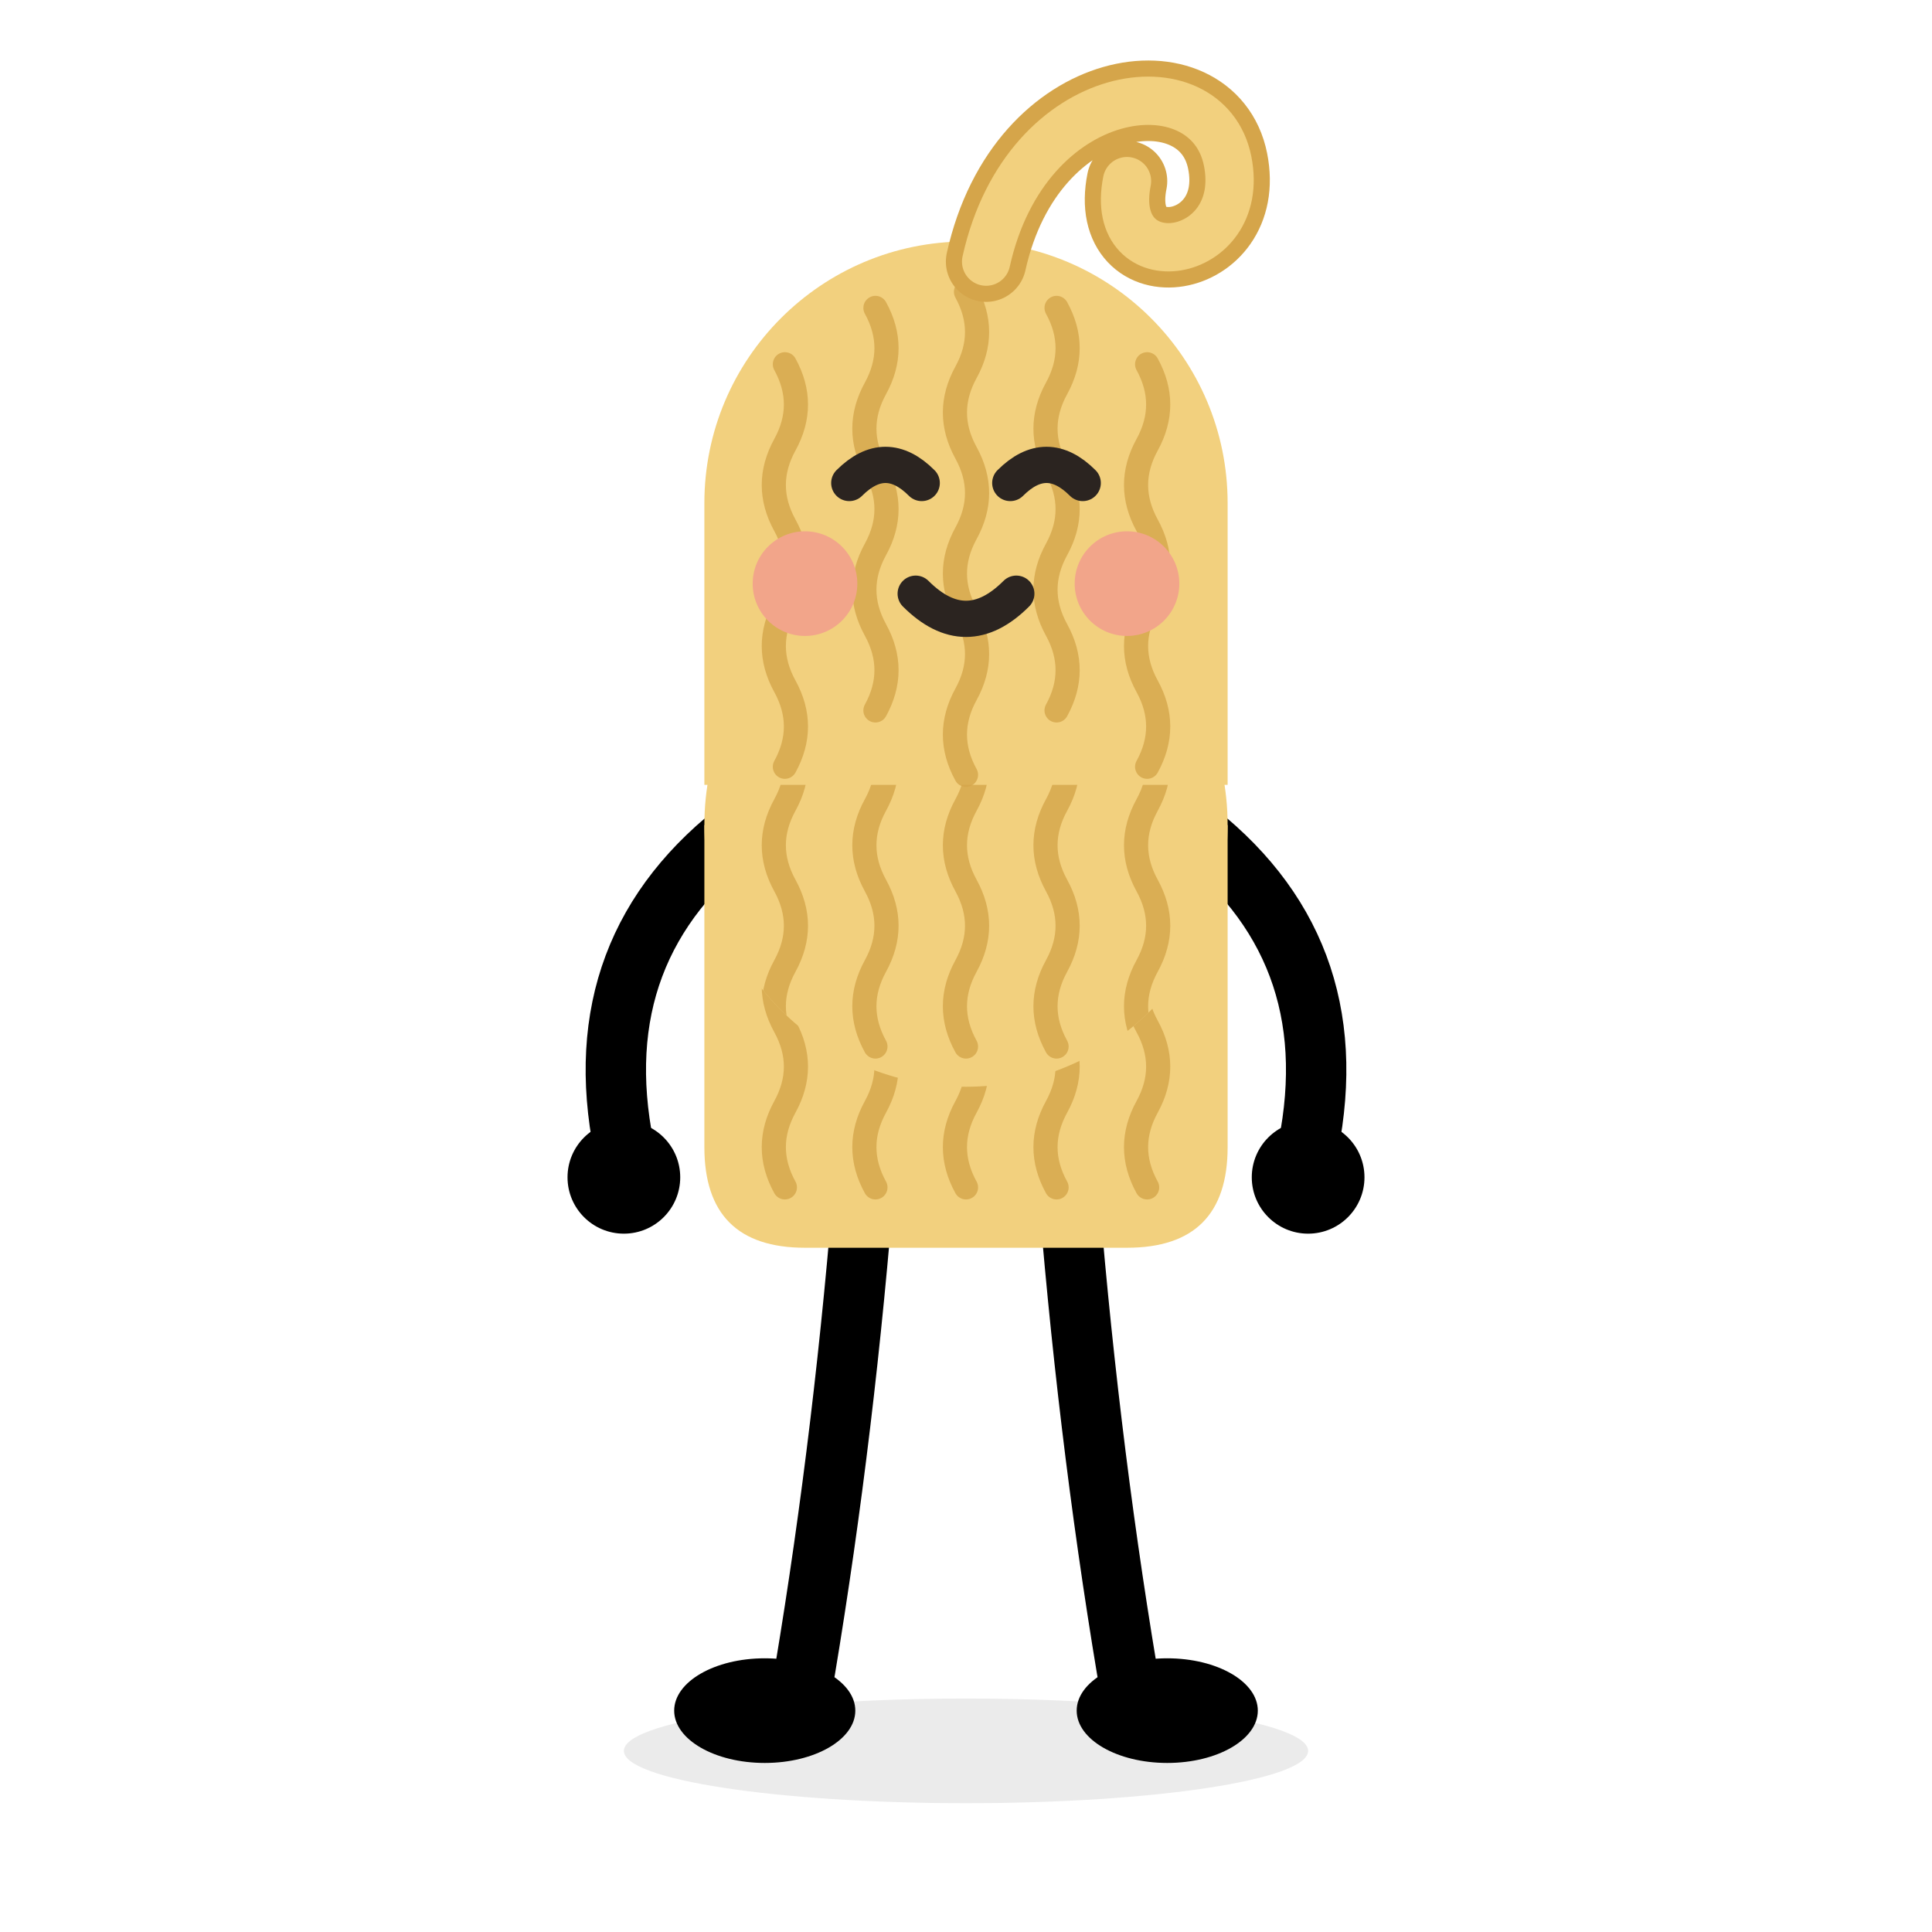
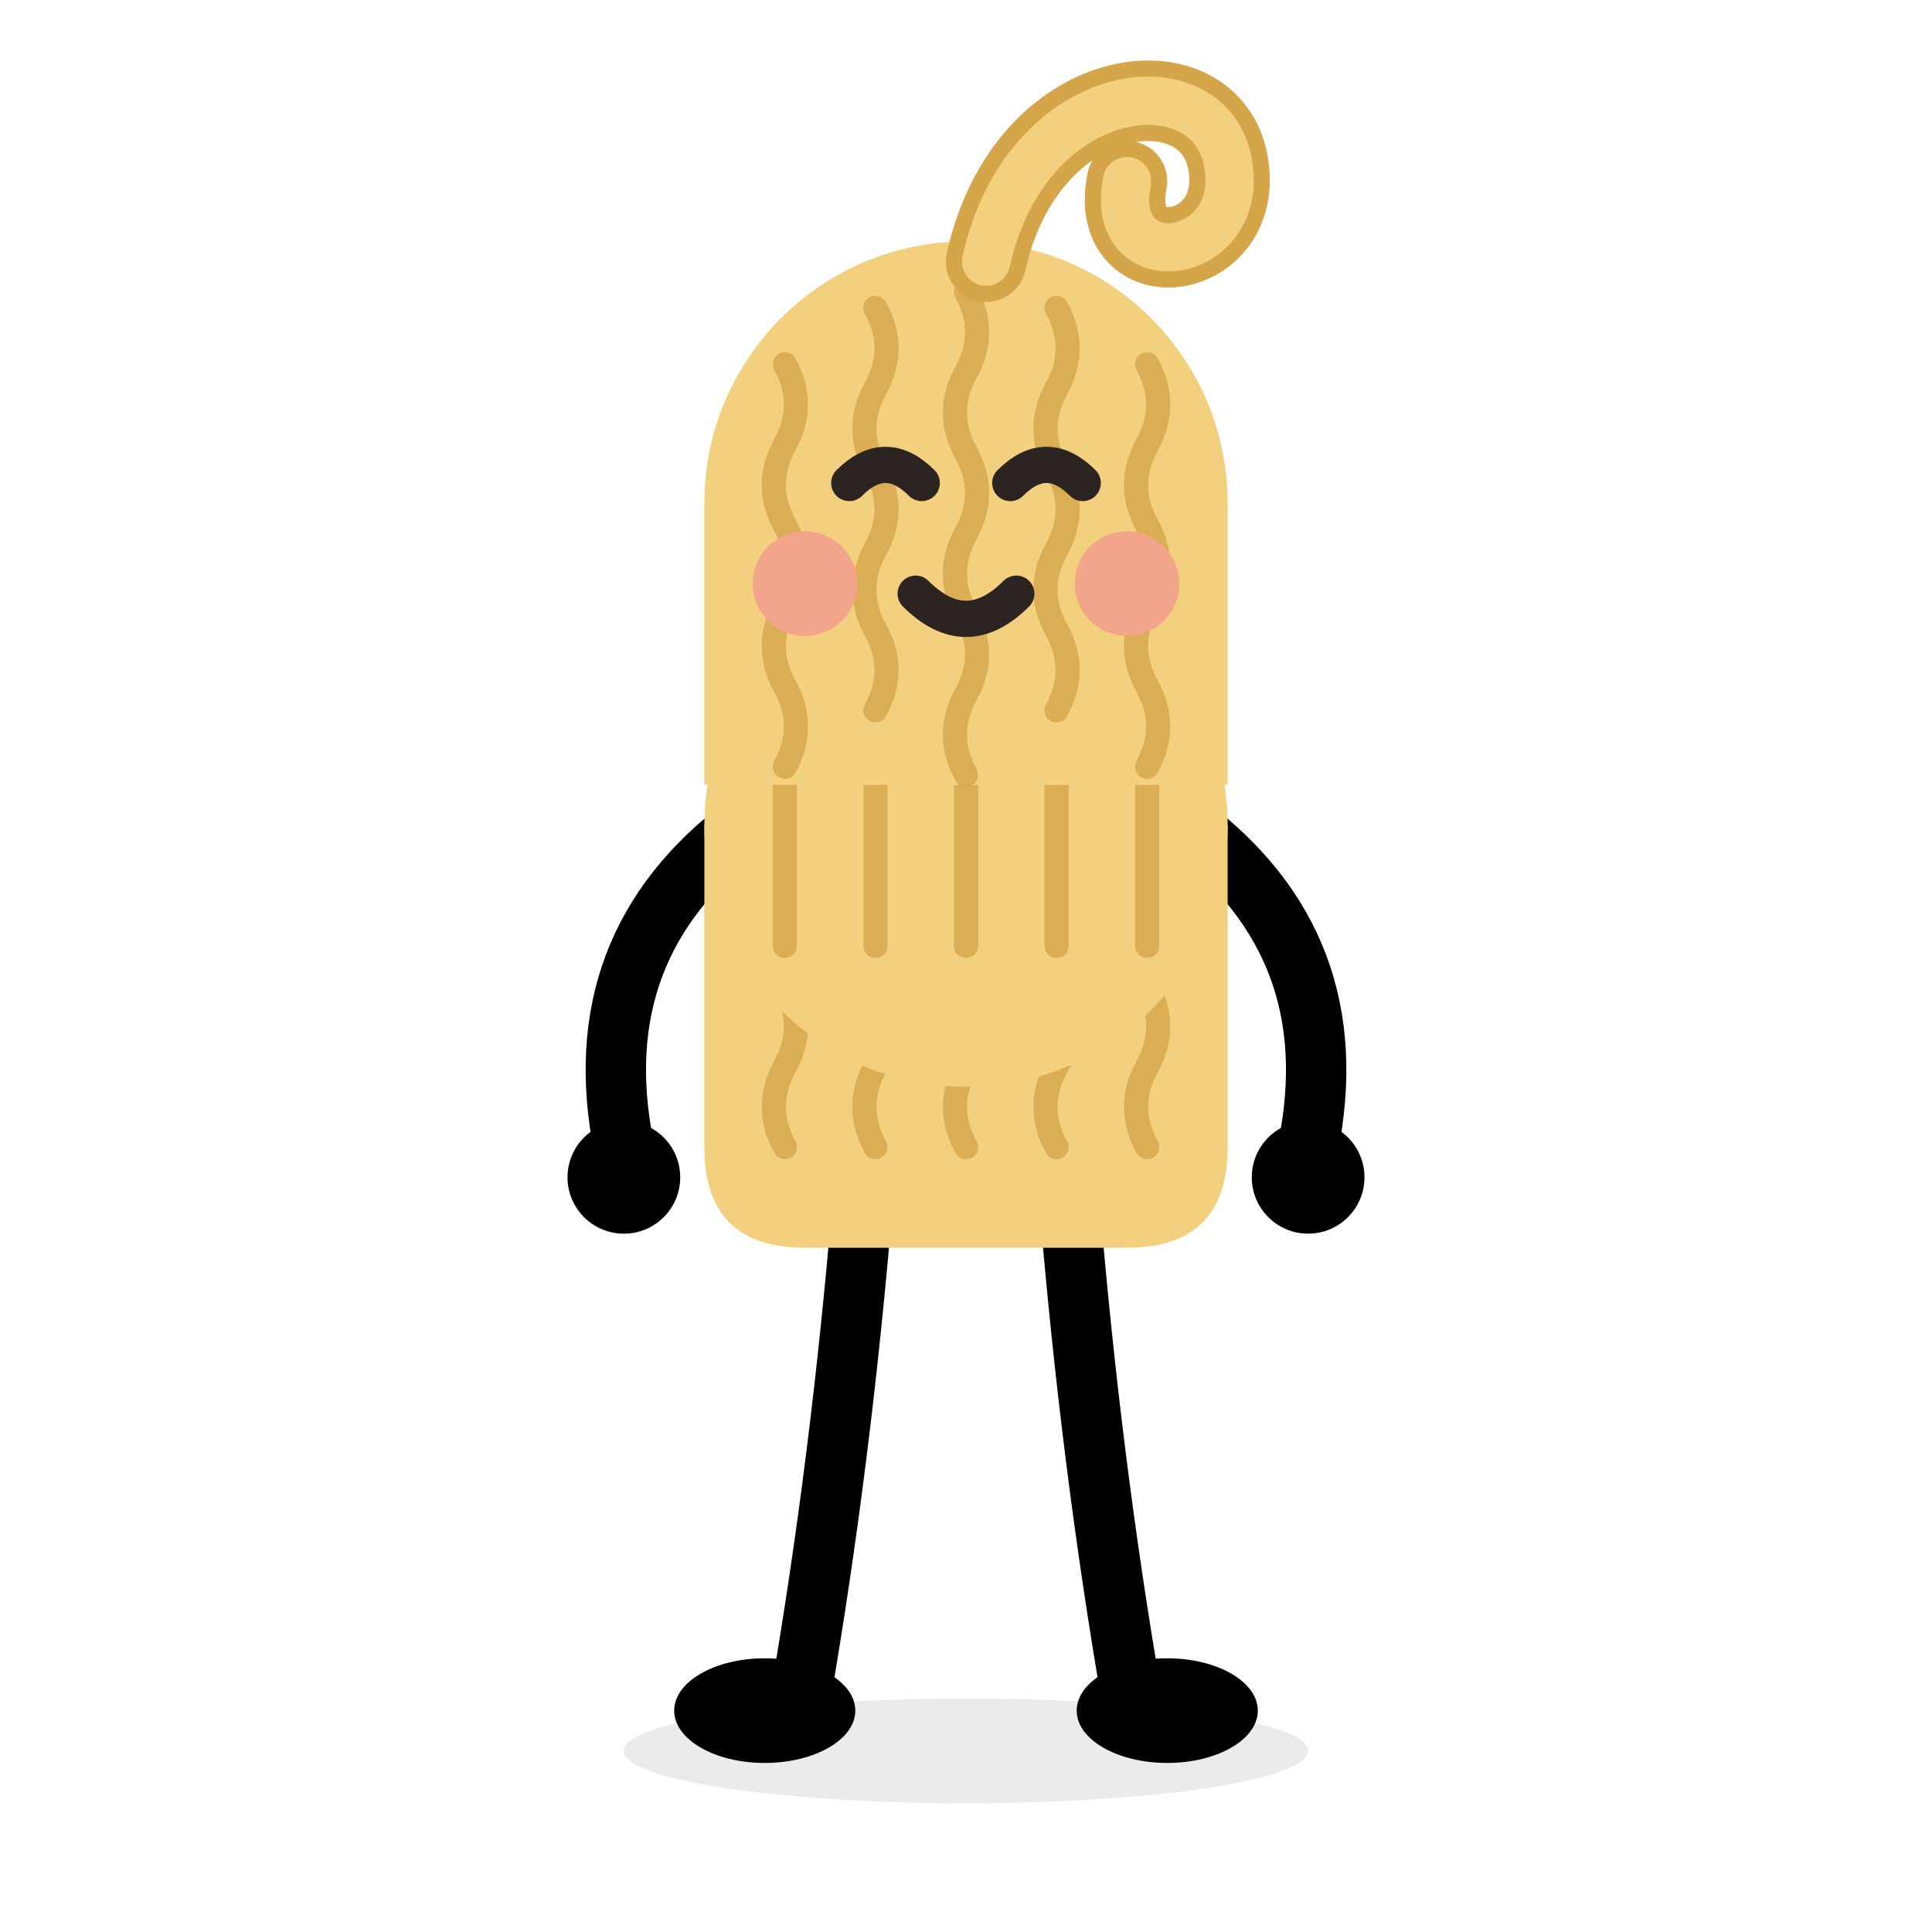
<svg xmlns="http://www.w3.org/2000/svg" data-character="spaghetti" width="96" height="96" viewBox="0 0 96 96" fill="none" stroke="currentColor" stroke-width="3" stroke-linecap="round" stroke-linejoin="round" data-figure="neck-side">
  <defs>
    <radialGradient id="cp-glow-spaghetti17">
      <stop offset="0" stop-color="#FF7A59" />
      <stop offset="0.55" stop-color="#FF7A59" stop-opacity="0.75" />
      <stop offset="1" stop-color="#FF7A59" stop-opacity="0" />
    </radialGradient>
  </defs>
  <ellipse cx="48" cy="87" rx="17" ry="2.6" fill="currentColor" stroke="none" opacity="0.08" />
  <g data-part="legs">
    <path d="M43 58 Q42 71 40 83" />
    <path d="M53 58 Q54 71 56 83" />
    <ellipse cx="38" cy="85" rx="4.5" ry="2.6" fill="currentColor" stroke="none" />
    <ellipse cx="58" cy="85" rx="4.5" ry="2.6" fill="currentColor" stroke="none" />
  </g>
  <path d="M37 41 Q29 47 31 57" />
  <circle cx="31" cy="58.5" r="2.8" fill="currentColor" stroke="none" />
  <path d="M59 41 Q67 47 65 57" />
  <circle cx="65" cy="58.5" r="2.8" fill="currentColor" stroke="none" />
  <path data-part="body" d="M35 41 L61 41 L61 57 Q61 62 56 62 L40 62 Q35 62 35 57 Z" fill="#F2D07E" stroke="none" />
-   <path d="M39 43.0 Q40.1 45.0 39 47.0 Q37.9 49.0 39 51.0 Q40.1 53.0 39 55.0 Q37.9 57.0 39 59.0" stroke="#D5A54A" stroke-width="1.2" opacity="0.8" />
-   <path d="M43.5 43.0 Q44.6 45.0 43.5 47.0 Q42.4 49.0 43.5 51.0 Q44.6 53.0 43.5 55.0 Q42.4 57.0 43.5 59.0" stroke="#D5A54A" stroke-width="1.2" opacity="0.8" />
-   <path d="M48 43.0 Q49.1 45.0 48 47.0 Q46.9 49.0 48 51.0 Q49.1 53.0 48 55.0 Q46.9 57.0 48 59.0" stroke="#D5A54A" stroke-width="1.2" opacity="0.8" />
-   <path d="M52.5 43.0 Q53.6 45.0 52.5 47.0 Q51.4 49.0 52.5 51.0 Q53.6 53.0 52.5 55.0 Q51.4 57.0 52.5 59.0" stroke="#D5A54A" stroke-width="1.2" opacity="0.8" />
-   <path d="M57 43.0 Q58.1 45.0 57 47.0 Q55.9 49.0 57 51.0 Q58.1 53.0 57 55.0 Q55.9 57.0 57 59.0" stroke="#D5A54A" stroke-width="1.2" opacity="0.8" />
-   <clipPath id="jspaghetti17">
-     <circle cx="48" cy="41" r="13.0" />
-   </clipPath>
+   <path d="M39 49.0 Q40.1 51.0 39 53.0 Q37.9 55.0 39 57.0" stroke="#D5A54A" stroke-width="1.2" opacity="0.8" />
+   <path d="M43.5 49.0 Q44.6 51.0 43.5 53.0 Q42.4 55.0 43.5 57.0" stroke="#D5A54A" stroke-width="1.2" opacity="0.8" />
+   <path d="M48 49.0 Q49.1 51.0 48 53.0 Q46.9 55.0 48 57.0" stroke="#D5A54A" stroke-width="1.2" opacity="0.8" />
+   <path d="M52.5 49.0 Q53.6 51.0 52.5 53.0 Q51.4 55.0 52.5 57.0" stroke="#D5A54A" stroke-width="1.2" opacity="0.8" />
+   <path d="M57 49.0 Q58.1 51.0 57 53.0 Q55.9 55.0 57 57.0" stroke="#D5A54A" stroke-width="1.2" opacity="0.8" />
  <circle cx="48" cy="41" r="13.0" fill="#F2D07E" stroke="none" />
-   <g clip-path="url(#jspaghetti17)">
-     <path d="M39 28.0 Q40.1 30.0 39 32.0 Q37.9 34.0 39 36.0 Q40.1 38.0 39 40.0 Q37.9 42.0 39 44.0 Q40.1 46.0 39 48.0 Q37.9 50.0 39 52.0" stroke="#D5A54A" stroke-width="1.2" opacity="0.8" />
-     <path d="M43.5 28.0 Q44.6 30.0 43.5 32.0 Q42.4 34.0 43.5 36.0 Q44.6 38.0 43.5 40.0 Q42.4 42.0 43.5 44.0 Q44.6 46.0 43.5 48.0 Q42.4 50.0 43.5 52.0" stroke="#D5A54A" stroke-width="1.2" opacity="0.8" />
-     <path d="M48 28.0 Q49.1 30.0 48 32.0 Q46.9 34.0 48 36.0 Q49.1 38.0 48 40.0 Q46.9 42.0 48 44.0 Q49.1 46.0 48 48.0 Q46.9 50.0 48 52.0" stroke="#D5A54A" stroke-width="1.2" opacity="0.8" />
-     <path d="M52.5 28.0 Q53.6 30.0 52.5 32.0 Q51.4 34.0 52.5 36.0 Q53.6 38.0 52.5 40.0 Q51.4 42.0 52.5 44.0 Q53.6 46.0 52.5 48.0 Q51.4 50.0 52.5 52.0" stroke="#D5A54A" stroke-width="1.2" opacity="0.8" />
-     <path d="M57 28.0 Q58.1 30.0 57 32.0 Q55.9 34.0 57 36.0 Q58.1 38.0 57 40.0 Q55.9 42.0 57 44.0 Q58.1 46.0 57 48.0 Q55.9 50.0 57 52.0" stroke="#D5A54A" stroke-width="1.2" opacity="0.8" />
-   </g>
+   <path d="M39 47 C39 42.50 39.00 43.00 39.00 38.50" stroke="#D5A54A" stroke-width="1.2" opacity="0.8">
+     <animate attributeName="d" values="M39 47 C39 42.50 39.00 43.00 39.00 38.50;M39 47 C39 42.50 40.79 46.74 38.81 42.70;M39 47 C39 42.50 40.79 46.74 38.81 42.70;M39 47 C39 42.50 39.00 43.00 39.00 38.50;M39 47 C39 42.50 39.03 38.85 41.01 34.81;M39 47 C39 42.50 39.03 38.85 41.01 34.81;M39 47 C39 42.50 39.00 43.00 39.00 38.50" keyTimes="0;0.15;0.4;0.5;0.65;0.9;1" calcMode="spline" keySplines="0.45 0 0.55 1;0 0 1 1;0.45 0 0.55 1;0.45 0 0.55 1;0 0 1 1;0.45 0 0.55 1" dur="4.4s" repeatCount="indefinite" />
+   </path>
+   <path d="M43.5 47 C43.5 42.50 43.50 43.00 43.50 38.50" stroke="#D5A54A" stroke-width="1.2" opacity="0.8">
+     <animate attributeName="d" values="M43.5 47 C43.5 42.50 43.50 43.00 43.50 38.50;M43.5 47 C43.5 42.50 44.83 44.77 42.86 40.73;M43.5 47 C43.5 42.50 44.83 44.77 42.86 40.73;M43.5 47 C43.5 42.50 43.50 43.00 43.50 38.50;M43.5 47 C43.5 42.50 43.08 40.82 45.05 36.78;M43.5 47 C43.5 42.50 43.08 40.82 45.05 36.78;M43.5 47 C43.5 42.50 43.50 43.00 43.50 38.50" keyTimes="0;0.15;0.4;0.5;0.65;0.9;1" calcMode="spline" keySplines="0.45 0 0.55 1;0 0 1 1;0.45 0 0.55 1;0.45 0 0.55 1;0 0 1 1;0.45 0 0.55 1" dur="4.4s" repeatCount="indefinite" />
+   </path>
+   <path d="M48 47 C48 42.50 48.00 43.00 48.00 38.50" stroke="#D5A54A" stroke-width="1.2" opacity="0.8">
+     <animate attributeName="d" values="M48 47 C48 42.50 48.00 43.00 48.00 38.50;M48 47 C48 42.50 48.88 42.80 46.90 38.75;M48 47 C48 42.50 48.88 42.80 46.90 38.75;M48 47 C48 42.50 48.00 43.00 48.00 38.50;M48 47 C48 42.50 47.12 42.80 49.10 38.75;M48 47 C48 42.50 47.12 42.80 49.10 38.75;M48 47 C48 42.50 48.00 43.00 48.00 38.50" keyTimes="0;0.15;0.4;0.5;0.65;0.9;1" calcMode="spline" keySplines="0.45 0 0.55 1;0 0 1 1;0.45 0 0.55 1;0.45 0 0.55 1;0 0 1 1;0.45 0 0.55 1" dur="4.4s" repeatCount="indefinite" />
+   </path>
+   <path d="M52.5 47 C52.5 42.50 52.50 43.00 52.50 38.50" stroke="#D5A54A" stroke-width="1.2" opacity="0.8">
+     <animate attributeName="d" values="M52.5 47 C52.5 42.50 52.50 43.00 52.50 38.50;M52.5 47 C52.5 42.50 52.92 40.82 50.95 36.78;M52.5 47 C52.5 42.50 52.92 40.82 50.95 36.78;M52.5 47 C52.5 42.50 52.50 43.00 52.50 38.50;M52.5 47 C52.5 42.50 51.17 44.77 53.14 40.73;M52.5 47 C52.5 42.50 51.17 44.77 53.14 40.73;M52.5 47 C52.5 42.50 52.50 43.00 52.50 38.50" keyTimes="0;0.15;0.4;0.5;0.65;0.9;1" calcMode="spline" keySplines="0.45 0 0.55 1;0 0 1 1;0.45 0 0.55 1;0.45 0 0.55 1;0 0 1 1;0.45 0 0.55 1" dur="4.4s" repeatCount="indefinite" />
+   </path>
+   <path d="M57 47 C57 42.50 57.00 43.00 57.00 38.50" stroke="#D5A54A" stroke-width="1.2" opacity="0.8">
+     <animate attributeName="d" values="M57 47 C57 42.50 57.00 43.00 57.00 38.50;M57 47 C57 42.50 56.97 38.85 54.99 34.81;M57 47 C57 42.50 56.97 38.85 54.99 34.81;M57 47 C57 42.50 57.00 43.00 57.00 38.50;M57 47 C57 42.50 55.21 46.74 57.19 42.70;M57 47 C57 42.50 55.21 46.74 57.19 42.70;M57 47 C57 42.50 57.00 43.00 57.00 38.50" keyTimes="0;0.15;0.4;0.5;0.65;0.9;1" calcMode="spline" keySplines="0.45 0 0.55 1;0 0 1 1;0.45 0 0.55 1;0.45 0 0.55 1;0 0 1 1;0.45 0 0.55 1" dur="4.4s" repeatCount="indefinite" />
+   </path>
  <circle data-part="glow" cx="56" cy="37" r="9.35" fill="url(#cp-glow-spaghetti17)" stroke="none" opacity="0">
    <animate attributeName="opacity" values="0;1;1;0;0;0;0" keyTimes="0;0.15;0.4;0.5;0.65;0.9;1" dur="4.4s" repeatCount="indefinite" />
  </circle>
  <circle data-part="glow" cx="40" cy="37" r="9.35" fill="url(#cp-glow-spaghetti17)" stroke="none" opacity="0">
    <animate attributeName="opacity" values="0;0;0;0;1;1;0" keyTimes="0;0.15;0.4;0.5;0.65;0.9;1" dur="4.4s" repeatCount="indefinite" />
  </circle>
  <g data-part="head">
    <animateTransform attributeName="transform" type="rotate" values="0 48 41;-26 48 41;-26 48 41;0 48 41;26 48 41;26 48 41;0 48 41" keyTimes="0;0.15;0.4;0.5;0.65;0.9;1" calcMode="spline" keySplines="0.45 0 0.55 1;0 0 1 1;0.45 0 0.55 1;0.45 0 0.55 1;0 0 1 1;0.45 0 0.55 1" dur="4.4s" repeatCount="indefinite" />
    <path d="M35 25 A13 13 0 0 1 61 25 L61 39 L35 39 Z" fill="#F2D07E" stroke="none" />
    <path d="M39 18.1 Q40.1 20.1 39 22.1 Q37.9 24.1 39 26.1 Q40.1 28.1 39 30.1 Q37.9 32.1 39 34.1 Q40.1 36.1 39 38.1" stroke="#D5A54A" stroke-width="1.2" opacity="0.8" />
    <path d="M43.5 15.3 Q44.6 17.3 43.5 19.3 Q42.4 21.3 43.5 23.3 Q44.6 25.3 43.5 27.3 Q42.4 29.3 43.5 31.3 Q44.6 33.3 43.5 35.3" stroke="#D5A54A" stroke-width="1.2" opacity="0.8" />
    <path d="M48 14.5 Q49.1 16.5 48 18.5 Q46.9 20.5 48 22.5 Q49.1 24.5 48 26.5 Q46.9 28.5 48 30.5 Q49.1 32.5 48 34.5 Q46.9 36.5 48 38.5" stroke="#D5A54A" stroke-width="1.2" opacity="0.8" />
    <path d="M52.5 15.3 Q53.6 17.3 52.5 19.3 Q51.4 21.3 52.5 23.3 Q53.6 25.3 52.5 27.3 Q51.4 29.3 52.5 31.3 Q53.6 33.3 52.5 35.3" stroke="#D5A54A" stroke-width="1.2" opacity="0.8" />
    <path d="M57 18.1 Q58.1 20.1 57 22.1 Q55.9 24.1 57 26.1 Q58.1 28.1 57 30.1 Q55.9 32.1 57 34.1 Q58.1 36.1 57 38.1" stroke="#D5A54A" stroke-width="1.2" opacity="0.8" />
    <path d="M49 13 C51 4 60 3 61 8 C62 13 55 14 56 9" stroke="#D5A54A" stroke-width="4" />
    <path d="M49 13 C51 4 60 3 61 8 C62 13 55 14 56 9" stroke="#F2D07E" stroke-width="2.4" />
    <g data-part="face" transform="translate(0 -4)">
      <circle cx="40" cy="33" r="2.6" fill="#F2A58A" stroke="none" />
      <circle cx="56" cy="33" r="2.6" fill="#F2A58A" stroke="none" />
      <path d="M42.2 28 Q44 26.2 45.8 28 M50.2 28 Q52 26.2 53.8 28" stroke="#2B2420" stroke-width="1.8" />
      <path d="M45.5 33.5 Q48 36 50.5 33.5" stroke="#2B2420" stroke-width="1.8" />
    </g>
  </g>
</svg>
